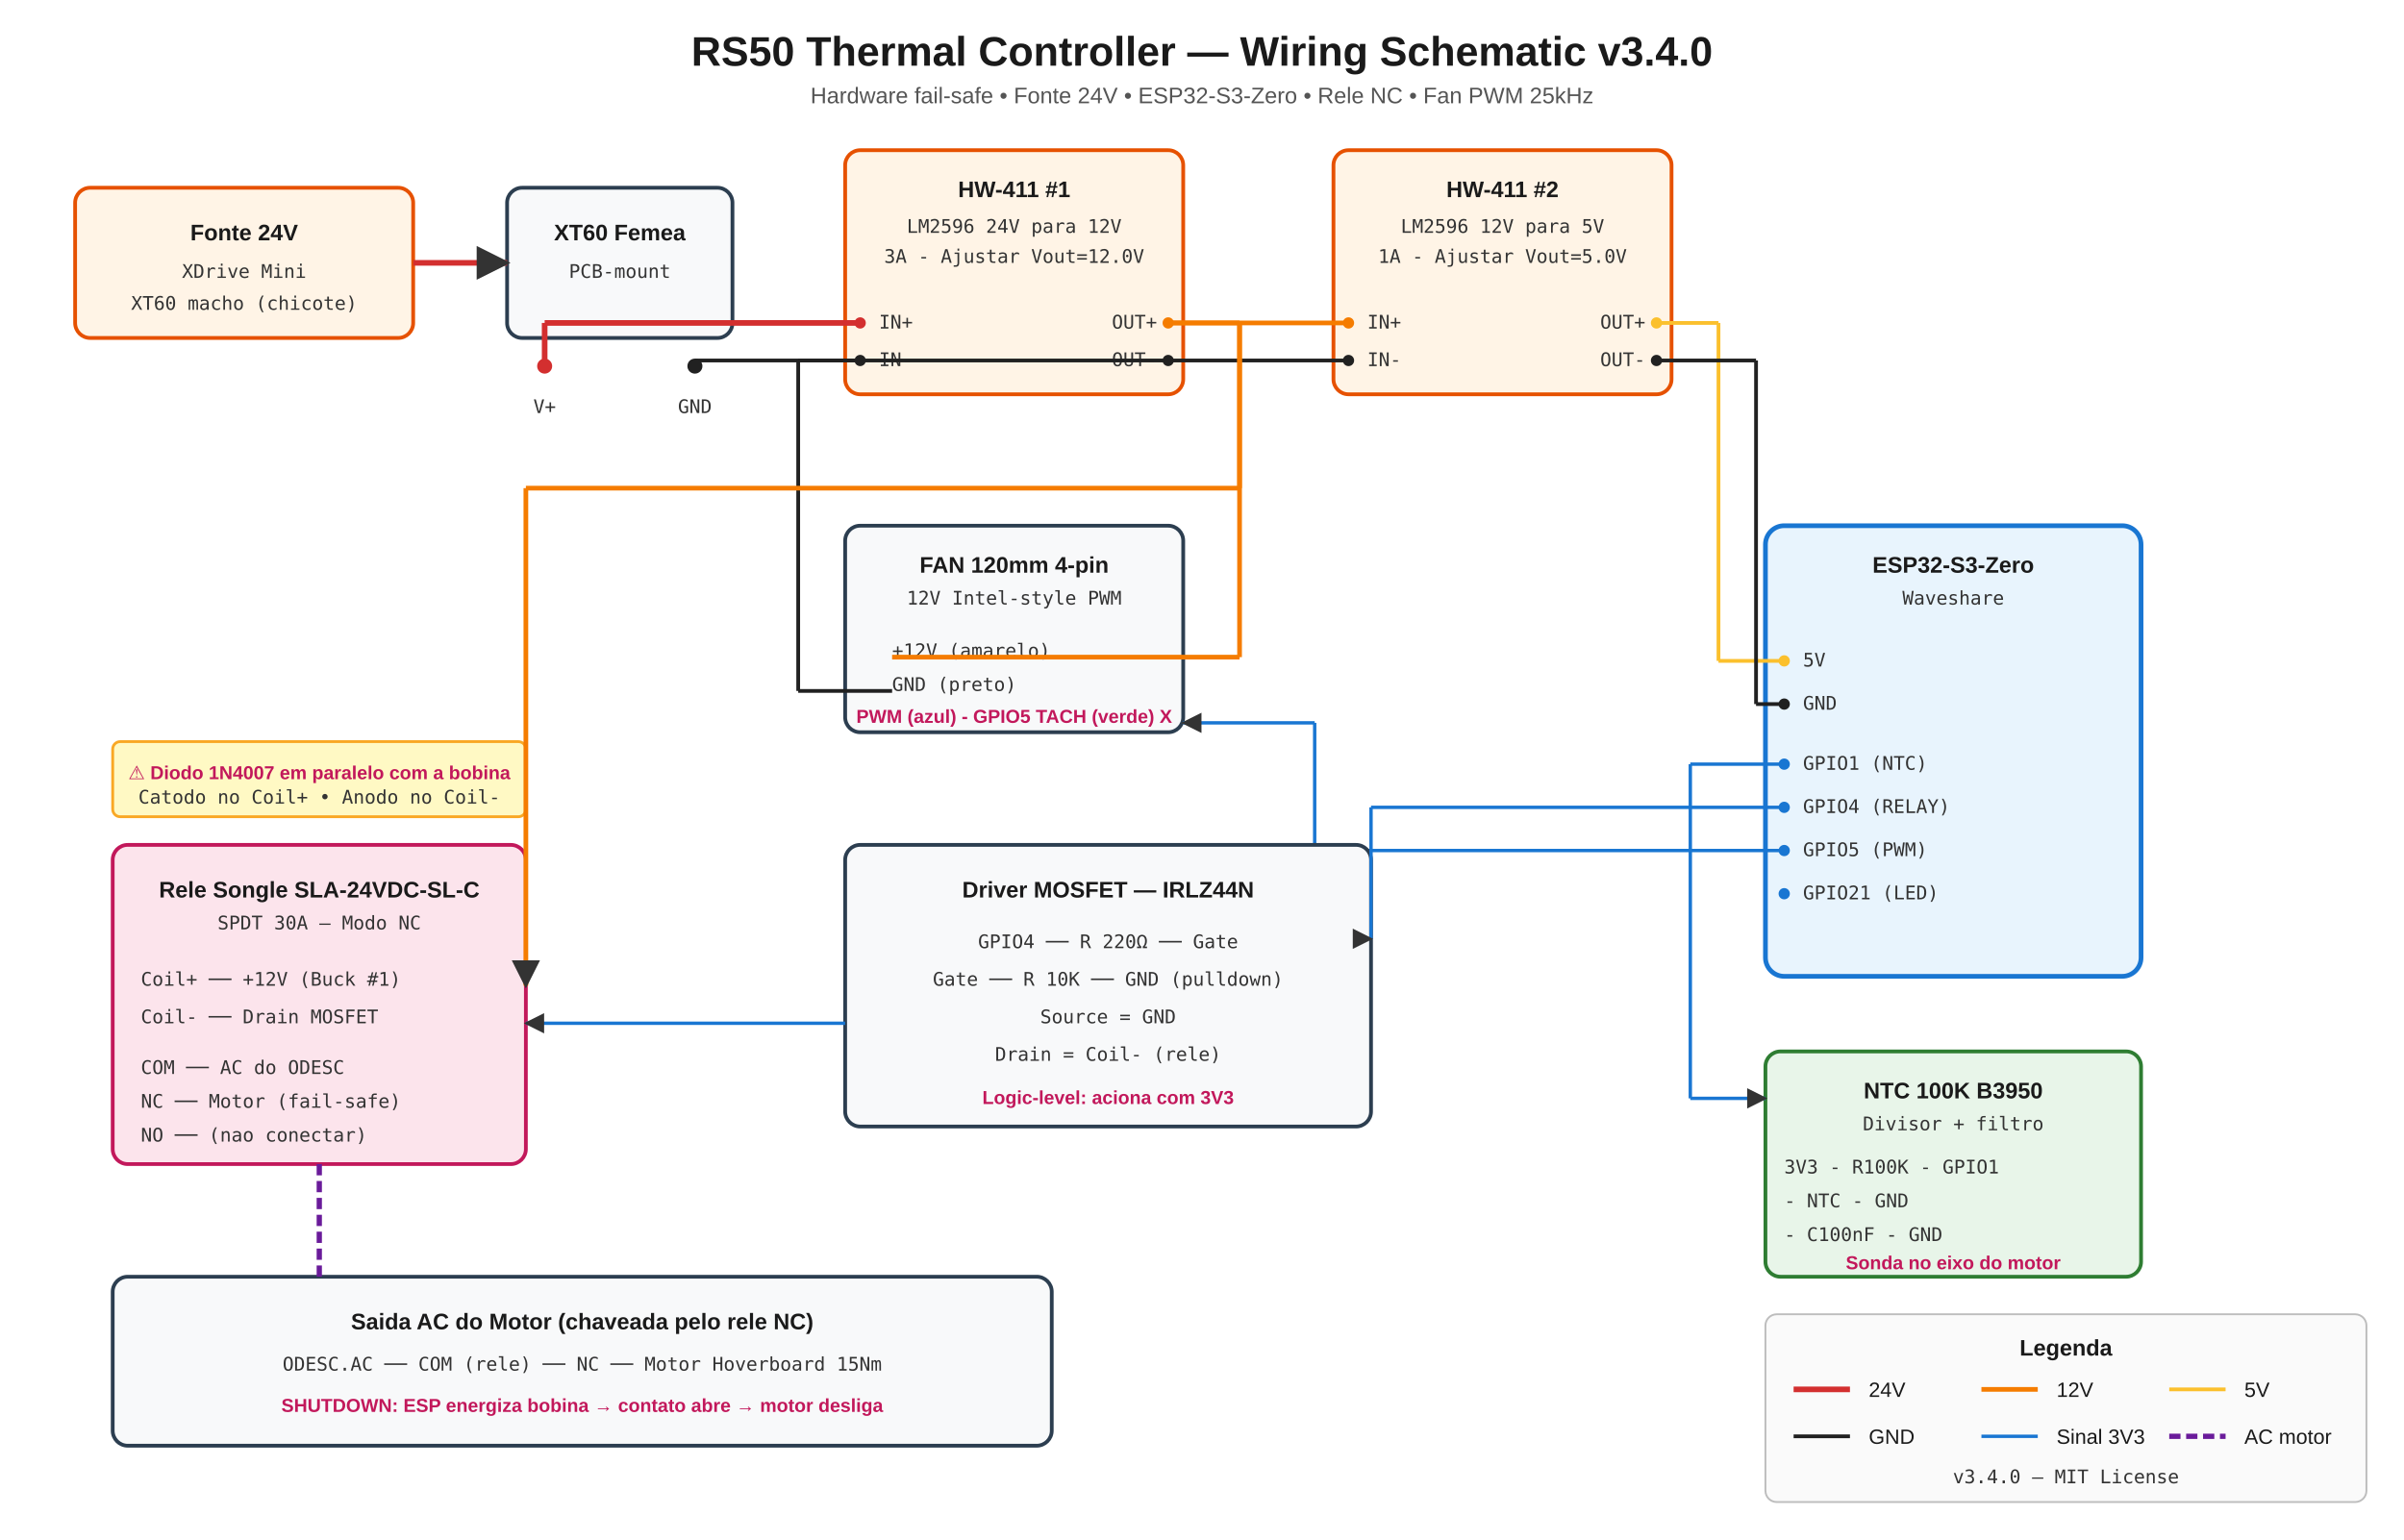
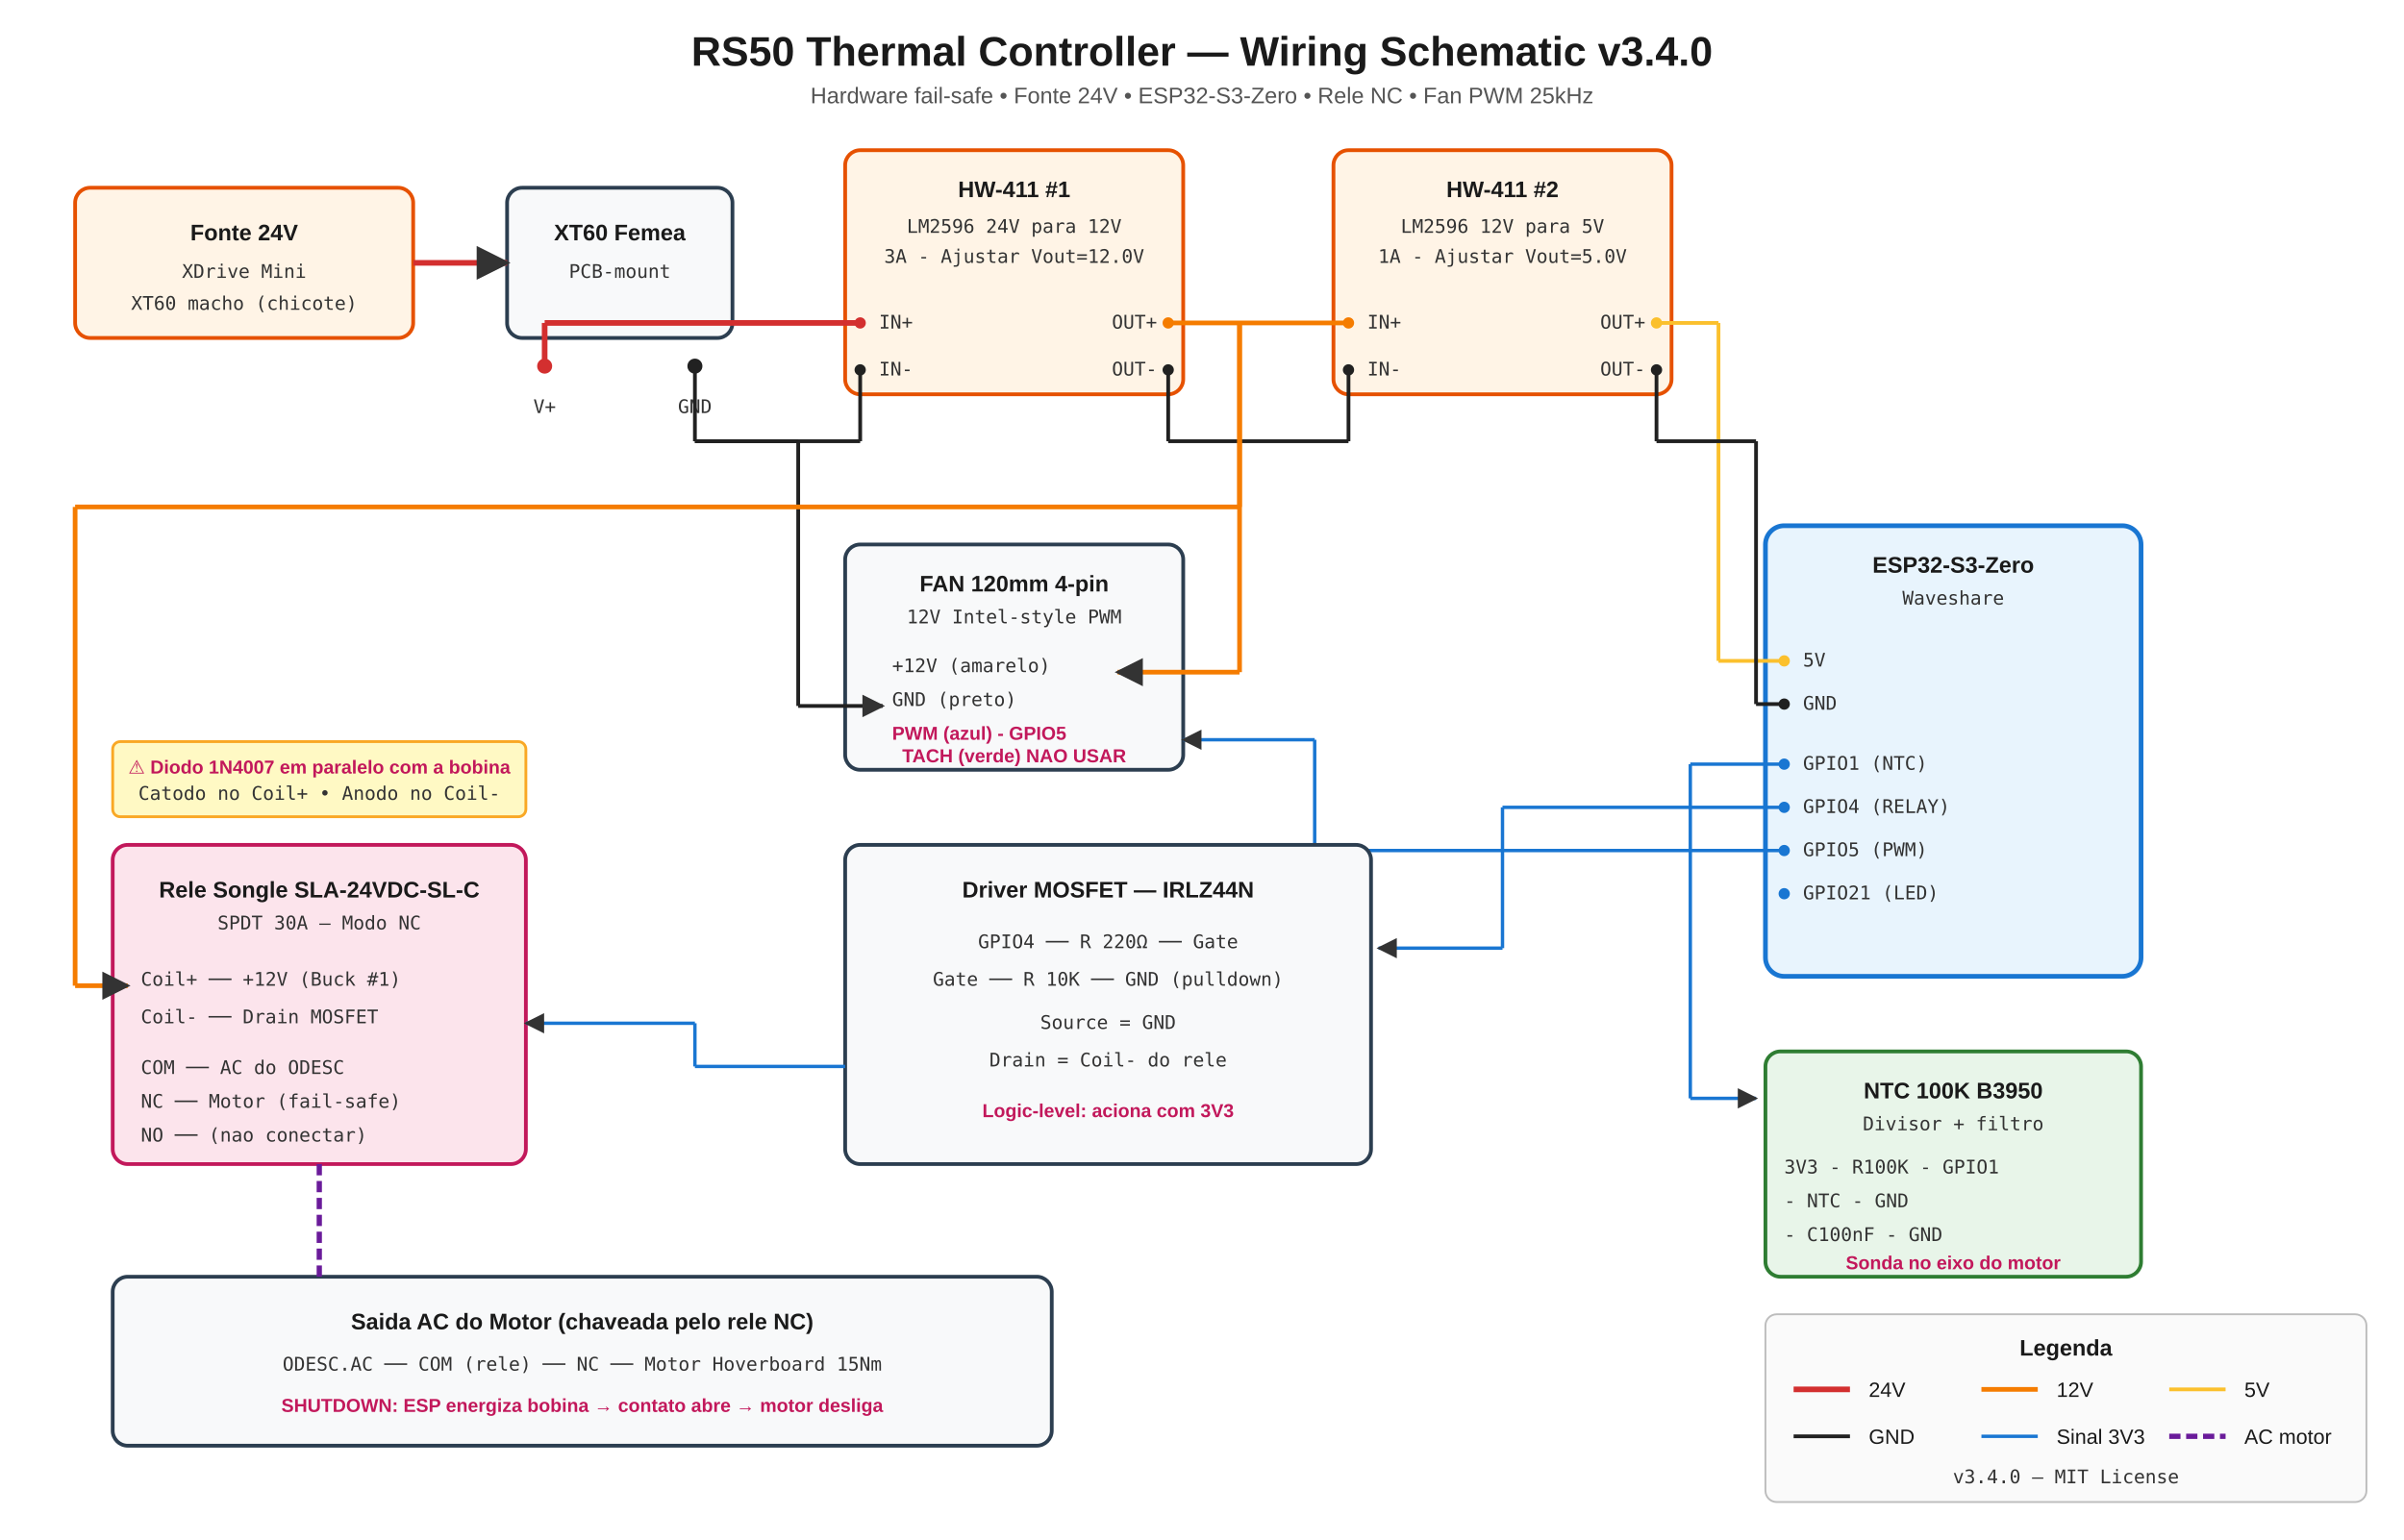
<svg xmlns="http://www.w3.org/2000/svg" viewBox="0 0 1280 820" font-family="'Segoe UI', Arial, sans-serif">
  <defs>
    <style>
      .title    { font-size: 22px; font-weight: 700; fill: #1a1a1a; }
      .subtitle { font-size: 12px; fill: #555; }
      .block    { fill: #f8f9fa; stroke: #2c3e50; stroke-width: 2; rx: 8; }
      .mcu      { fill: #e8f4fd; stroke: #1976d2; stroke-width: 2.5; rx: 10; }
      .power    { fill: #fff4e6; stroke: #e65100; stroke-width: 2; rx: 8; }
      .relay    { fill: #fce4ec; stroke: #c2185b; stroke-width: 2; rx: 8; }
      .sensor   { fill: #e8f5e9; stroke: #2e7d32; stroke-width: 2; rx: 8; }
      .label    { font-size: 12px; fill: #1a1a1a; font-weight: 700; }
      .pin      { font-size: 10px; fill: #333; font-family: 'Consolas', monospace; }
      .wire24   { stroke: #d32f2f; stroke-width: 3; fill: none; }
      .wire12   { stroke: #f57c00; stroke-width: 2.5; fill: none; }
      .wire5    { stroke: #fbc02d; stroke-width: 2; fill: none; }
      .wiregnd  { stroke: #212121; stroke-width: 2; fill: none; }
      .wiresig  { stroke: #1976d2; stroke-width: 1.8; fill: none; }
      .wireac   { stroke: #6a1b9a; stroke-width: 2.8; fill: none; stroke-dasharray: 6 3; }
      .legend   { font-size: 11px; fill: #1a1a1a; }
      .warn     { font-size: 10px; fill: #c2185b; font-weight: 700; }
    </style>
    <marker id="arrow" viewBox="0 0 10 10" refX="9" refY="5" markerWidth="6" markerHeight="6" orient="auto">
      <path d="M0,0 L10,5 L0,10 z" fill="#333" />
    </marker>
  </defs>
  <text x="640" y="35" text-anchor="middle" class="title">RS50 Thermal Controller — Wiring Schematic v3.4.0</text>
  <text x="640" y="55" text-anchor="middle" class="subtitle">Hardware fail-safe • Fonte 24V • ESP32-S3-Zero • Rele NC • Fan PWM 25kHz</text>
  <rect x="40" y="100" width="180" height="80" class="power" />
  <text x="130" y="128" text-anchor="middle" class="label">Fonte 24V</text>
  <text x="130" y="148" text-anchor="middle" class="pin">XDrive Mini</text>
  <text x="130" y="165" text-anchor="middle" class="pin">XT60 macho (chicote)</text>
  <rect x="270" y="100" width="120" height="80" class="block" />
  <text x="330" y="128" text-anchor="middle" class="label">XT60 Femea</text>
  <text x="330" y="148" text-anchor="middle" class="pin">PCB-mount</text>
  <circle cx="290" cy="195" r="4" fill="#d32f2f" />
  <circle cx="370" cy="195" r="4" fill="#212121" />
  <text x="290" y="220" text-anchor="middle" class="pin">V+</text>
  <text x="370" y="220" text-anchor="middle" class="pin">GND</text>
  <line x1="220" y1="140" x2="270" y2="140" class="wire24" marker-end="url(#arrow)" />
  <rect x="450" y="80" width="180" height="130" class="power" />
  <text x="540" y="105" text-anchor="middle" class="label">HW-411 #1</text>
  <text x="540" y="124" text-anchor="middle" class="pin">LM2596 24V para 12V</text>
  <text x="540" y="140" text-anchor="middle" class="pin">3A - Ajustar Vout=12.0V</text>
  <text x="468" y="175" class="pin">IN+</text>
-   <text x="468" y="195" class="pin">IN-</text>
+   <text x="468" y="200" class="pin">IN-</text>
  <text x="592" y="175" class="pin">OUT+</text>
-   <text x="592" y="195" class="pin">OUT-</text>
+   <text x="592" y="200" class="pin">OUT-</text>
  <circle cx="458" cy="172" r="3" fill="#d32f2f" />
-   <circle cx="458" cy="192" r="3" fill="#212121" />
+   <circle cx="458" cy="197" r="3" fill="#212121" />
  <circle cx="622" cy="172" r="3" fill="#f57c00" />
-   <circle cx="622" cy="192" r="3" fill="#212121" />
+   <circle cx="622" cy="197" r="3" fill="#212121" />
  <line x1="290" y1="195" x2="290" y2="172" class="wire24" />
  <line x1="290" y1="172" x2="458" y2="172" class="wire24" />
-   <line x1="370" y1="195" x2="370" y2="192" class="wiregnd" />
-   <line x1="370" y1="192" x2="458" y2="192" class="wiregnd" />
+   <line x1="370" y1="195" x2="370" y2="235" class="wiregnd" />
+   <line x1="370" y1="235" x2="458" y2="235" class="wiregnd" />
+   <line x1="458" y1="235" x2="458" y2="197" class="wiregnd" />
  <rect x="710" y="80" width="180" height="130" class="power" />
  <text x="800" y="105" text-anchor="middle" class="label">HW-411 #2</text>
  <text x="800" y="124" text-anchor="middle" class="pin">LM2596 12V para 5V</text>
  <text x="800" y="140" text-anchor="middle" class="pin">1A - Ajustar Vout=5.0V</text>
  <text x="728" y="175" class="pin">IN+</text>
-   <text x="728" y="195" class="pin">IN-</text>
+   <text x="728" y="200" class="pin">IN-</text>
  <text x="852" y="175" class="pin">OUT+</text>
-   <text x="852" y="195" class="pin">OUT-</text>
+   <text x="852" y="200" class="pin">OUT-</text>
  <circle cx="718" cy="172" r="3" fill="#f57c00" />
-   <circle cx="718" cy="192" r="3" fill="#212121" />
+   <circle cx="718" cy="197" r="3" fill="#212121" />
  <circle cx="882" cy="172" r="3" fill="#fbc02d" />
-   <circle cx="882" cy="192" r="3" fill="#212121" />
+   <circle cx="882" cy="197" r="3" fill="#212121" />
  <line x1="622" y1="172" x2="718" y2="172" class="wire12" />
-   <line x1="622" y1="192" x2="718" y2="192" class="wiregnd" />
-   <rect x="450" y="280" width="180" height="110" class="block" />
-   <text x="540" y="305" text-anchor="middle" class="label">FAN 120mm 4-pin</text>
-   <text x="540" y="322" text-anchor="middle" class="pin">12V Intel-style PWM</text>
-   <text x="475" y="350" class="pin">+12V (amarelo)</text>
-   <text x="475" y="368" class="pin">GND  (preto)</text>
-   <text x="540" y="385" text-anchor="middle" class="warn">PWM (azul) - GPIO5    TACH (verde) X</text>
-   <line x1="622" y1="172" x2="660" y2="172" class="wire12" />
-   <line x1="660" y1="172" x2="660" y2="350" class="wire12" />
-   <line x1="660" y1="350" x2="475" y2="350" class="wire12" />
-   <line x1="622" y1="192" x2="425" y2="192" class="wiregnd" />
-   <line x1="425" y1="192" x2="425" y2="368" class="wiregnd" />
-   <line x1="425" y1="368" x2="475" y2="368" class="wiregnd" />
+   <line x1="622" y1="197" x2="622" y2="235" class="wiregnd" />
+   <line x1="622" y1="235" x2="718" y2="235" class="wiregnd" />
+   <line x1="718" y1="235" x2="718" y2="197" class="wiregnd" />
+   <rect x="450" y="290" width="180" height="120" class="block" />
+   <text x="540" y="315" text-anchor="middle" class="label">FAN 120mm 4-pin</text>
+   <text x="540" y="332" text-anchor="middle" class="pin">12V Intel-style PWM</text>
+   <text x="475" y="358" class="pin">+12V (amarelo)</text>
+   <text x="475" y="376" class="pin">GND  (preto)</text>
+   <text x="475" y="394" class="warn">PWM (azul) - GPIO5</text>
+   <text x="540" y="406" text-anchor="middle" class="warn">TACH (verde) NAO USAR</text>
+   <line x1="660" y1="172" x2="660" y2="358" class="wire12" />
+   <line x1="660" y1="358" x2="595" y2="358" class="wire12" marker-end="url(#arrow)" />
+   <line x1="425" y1="235" x2="425" y2="376" class="wiregnd" />
+   <line x1="425" y1="376" x2="470" y2="376" class="wiregnd" marker-end="url(#arrow)" />
+   <line x1="370" y1="235" x2="425" y2="235" class="wiregnd" />
  <rect x="940" y="280" width="200" height="240" class="mcu" />
  <text x="1040" y="305" text-anchor="middle" class="label">ESP32-S3-Zero</text>
  <text x="1040" y="322" text-anchor="middle" class="pin">Waveshare</text>
  <text x="960" y="355" class="pin">5V</text>
  <text x="960" y="378" class="pin">GND</text>
  <text x="960" y="410" class="pin">GPIO1  (NTC)</text>
  <text x="960" y="433" class="pin">GPIO4  (RELAY)</text>
  <text x="960" y="456" class="pin">GPIO5  (PWM)</text>
  <text x="960" y="479" class="pin">GPIO21 (LED)</text>
  <circle cx="950" cy="352" r="3" fill="#fbc02d" />
  <circle cx="950" cy="375" r="3" fill="#212121" />
  <circle cx="950" cy="407" r="3" fill="#1976d2" />
  <circle cx="950" cy="430" r="3" fill="#1976d2" />
  <circle cx="950" cy="453" r="3" fill="#1976d2" />
  <circle cx="950" cy="476" r="3" fill="#1976d2" />
  <line x1="882" y1="172" x2="915" y2="172" class="wire5" />
  <line x1="915" y1="172" x2="915" y2="352" class="wire5" />
  <line x1="915" y1="352" x2="950" y2="352" class="wire5" />
-   <line x1="882" y1="192" x2="935" y2="192" class="wiregnd" />
-   <line x1="935" y1="192" x2="935" y2="375" class="wiregnd" />
+   <line x1="882" y1="235" x2="935" y2="235" class="wiregnd" />
+   <line x1="882" y1="197" x2="882" y2="235" class="wiregnd" />
+   <line x1="935" y1="235" x2="935" y2="375" class="wiregnd" />
  <line x1="935" y1="375" x2="950" y2="375" class="wiregnd" />
  <line x1="950" y1="453" x2="700" y2="453" class="wiresig" />
-   <line x1="700" y1="453" x2="700" y2="385" class="wiresig" />
-   <line x1="700" y1="385" x2="630" y2="385" class="wiresig" marker-end="url(#arrow)" />
+   <line x1="700" y1="453" x2="700" y2="394" class="wiresig" />
+   <line x1="700" y1="394" x2="630" y2="394" class="wiresig" marker-end="url(#arrow)" />
  <rect x="940" y="560" width="200" height="120" class="sensor" />
  <text x="1040" y="585" text-anchor="middle" class="label">NTC 100K B3950</text>
  <text x="1040" y="602" text-anchor="middle" class="pin">Divisor + filtro</text>
  <text x="950" y="625" class="pin">3V3 - R100K - GPIO1</text>
  <text x="950" y="643" class="pin">      - NTC - GND</text>
  <text x="950" y="661" class="pin">      - C100nF - GND</text>
  <text x="1040" y="676" text-anchor="middle" class="warn">Sonda no eixo do motor</text>
  <line x1="950" y1="407" x2="900" y2="407" class="wiresig" />
  <line x1="900" y1="407" x2="900" y2="585" class="wiresig" />
-   <line x1="900" y1="585" x2="940" y2="585" class="wiresig" marker-end="url(#arrow)" />
-   <rect x="450" y="450" width="280" height="150" class="block" />
+   <line x1="900" y1="585" x2="935" y2="585" class="wiresig" marker-end="url(#arrow)" />
+   <rect x="450" y="450" width="280" height="170" class="block" />
  <text x="590" y="478" text-anchor="middle" class="label">Driver MOSFET — IRLZ44N</text>
-   <text x="590" y="505" text-anchor="middle" class="pin">GPIO4 ── R 220Ω ── Gate</text>
-   <text x="590" y="525" text-anchor="middle" class="pin">Gate  ── R 10K  ── GND  (pulldown)</text>
-   <text x="590" y="545" text-anchor="middle" class="pin">Source = GND</text>
-   <text x="590" y="565" text-anchor="middle" class="pin">Drain  = Coil- (rele)</text>
-   <text x="590" y="588" text-anchor="middle" class="warn">Logic-level: aciona com 3V3</text>
-   <line x1="950" y1="430" x2="730" y2="430" class="wiresig" />
-   <line x1="730" y1="430" x2="730" y2="500" class="wiresig" />
-   <line x1="730" y1="500" x2="730" y2="500" class="wiresig" marker-end="url(#arrow)" />
+   <text x="590" y="505" text-anchor="middle" class="pin">GPIO4  ──  R 220Ω  ──  Gate</text>
+   <text x="590" y="525" text-anchor="middle" class="pin">Gate   ──  R 10K   ──  GND  (pulldown)</text>
+   <text x="590" y="548" text-anchor="middle" class="pin">Source = GND</text>
+   <text x="590" y="568" text-anchor="middle" class="pin">Drain  = Coil- do rele</text>
+   <text x="590" y="595" text-anchor="middle" class="warn">Logic-level: aciona com 3V3</text>
+   <line x1="950" y1="430" x2="800" y2="430" class="wiresig" />
+   <line x1="800" y1="430" x2="800" y2="505" class="wiresig" />
+   <line x1="800" y1="505" x2="734" y2="505" class="wiresig" marker-end="url(#arrow)" />
  <rect x="60" y="450" width="220" height="170" class="relay" />
  <text x="170" y="478" text-anchor="middle" class="label">Rele Songle SLA-24VDC-SL-C</text>
  <text x="170" y="495" text-anchor="middle" class="pin">SPDT 30A — Modo NC</text>
  <text x="75" y="525" class="pin">Coil+ ── +12V (Buck #1)</text>
  <text x="75" y="545" class="pin">Coil- ── Drain MOSFET</text>
  <text x="75" y="572" class="pin">COM   ── AC do ODESC</text>
  <text x="75" y="590" class="pin">NC    ── Motor (fail-safe)</text>
  <text x="75" y="608" class="pin">NO    ── (nao conectar)</text>
  <rect x="60" y="395" width="220" height="40" fill="#fff9c4" stroke="#f9a825" stroke-width="1.5" rx="4" />
-   <text x="170" y="415" text-anchor="middle" class="warn">⚠ Diodo 1N4007 em paralelo com a bobina</text>
-   <text x="170" y="428" text-anchor="middle" class="pin">Catodo no Coil+ • Anodo no Coil-</text>
-   <line x1="660" y1="172" x2="660" y2="260" class="wire12" />
-   <line x1="660" y1="260" x2="280" y2="260" class="wire12" />
-   <line x1="280" y1="260" x2="280" y2="525" class="wire12" marker-end="url(#arrow)" />
-   <line x1="450" y1="545" x2="280" y2="545" class="wiresig" marker-end="url(#arrow)" />
+   <text x="170" y="412" text-anchor="middle" class="warn">⚠ Diodo 1N4007 em paralelo com a bobina</text>
+   <text x="170" y="426" text-anchor="middle" class="pin">Catodo no Coil+ • Anodo no Coil-</text>
+   <line x1="660" y1="270" x2="40" y2="270" class="wire12" />
+   <line x1="40" y1="270" x2="40" y2="525" class="wire12" />
+   <line x1="40" y1="525" x2="68" y2="525" class="wire12" marker-end="url(#arrow)" />
+   <line x1="660" y1="172" x2="660" y2="270" class="wire12" />
+   <line x1="450" y1="568" x2="370" y2="568" class="wiresig" />
+   <line x1="370" y1="568" x2="370" y2="545" class="wiresig" />
+   <line x1="370" y1="545" x2="280" y2="545" class="wiresig" marker-end="url(#arrow)" />
  <rect x="60" y="680" width="500" height="90" class="block" />
  <text x="310" y="708" text-anchor="middle" class="label">Saida AC do Motor (chaveada pelo rele NC)</text>
  <text x="310" y="730" text-anchor="middle" class="pin">ODESC.AC ── COM (rele) ── NC ── Motor Hoverboard 15Nm</text>
  <text x="310" y="752" text-anchor="middle" class="warn">SHUTDOWN: ESP energiza bobina → contato abre → motor desliga</text>
  <line x1="170" y1="620" x2="170" y2="680" class="wireac" />
  <rect x="940" y="700" width="320" height="100" fill="#fafafa" stroke="#bdbdbd" stroke-width="1" rx="6" />
  <text x="1100" y="722" text-anchor="middle" class="label">Legenda</text>
  <line x1="955" y1="740" x2="985" y2="740" class="wire24" />
  <text x="995" y="744" class="legend">24V</text>
  <line x1="1055" y1="740" x2="1085" y2="740" class="wire12" />
  <text x="1095" y="744" class="legend">12V</text>
  <line x1="1155" y1="740" x2="1185" y2="740" class="wire5" />
  <text x="1195" y="744" class="legend">5V</text>
  <line x1="955" y1="765" x2="985" y2="765" class="wiregnd" />
  <text x="995" y="769" class="legend">GND</text>
  <line x1="1055" y1="765" x2="1085" y2="765" class="wiresig" />
  <text x="1095" y="769" class="legend">Sinal 3V3</text>
  <line x1="1155" y1="765" x2="1185" y2="765" class="wireac" />
  <text x="1195" y="769" class="legend">AC motor</text>
  <text x="1100" y="790" text-anchor="middle" class="pin" fill="#666">v3.4.0 — MIT License</text>
</svg>
